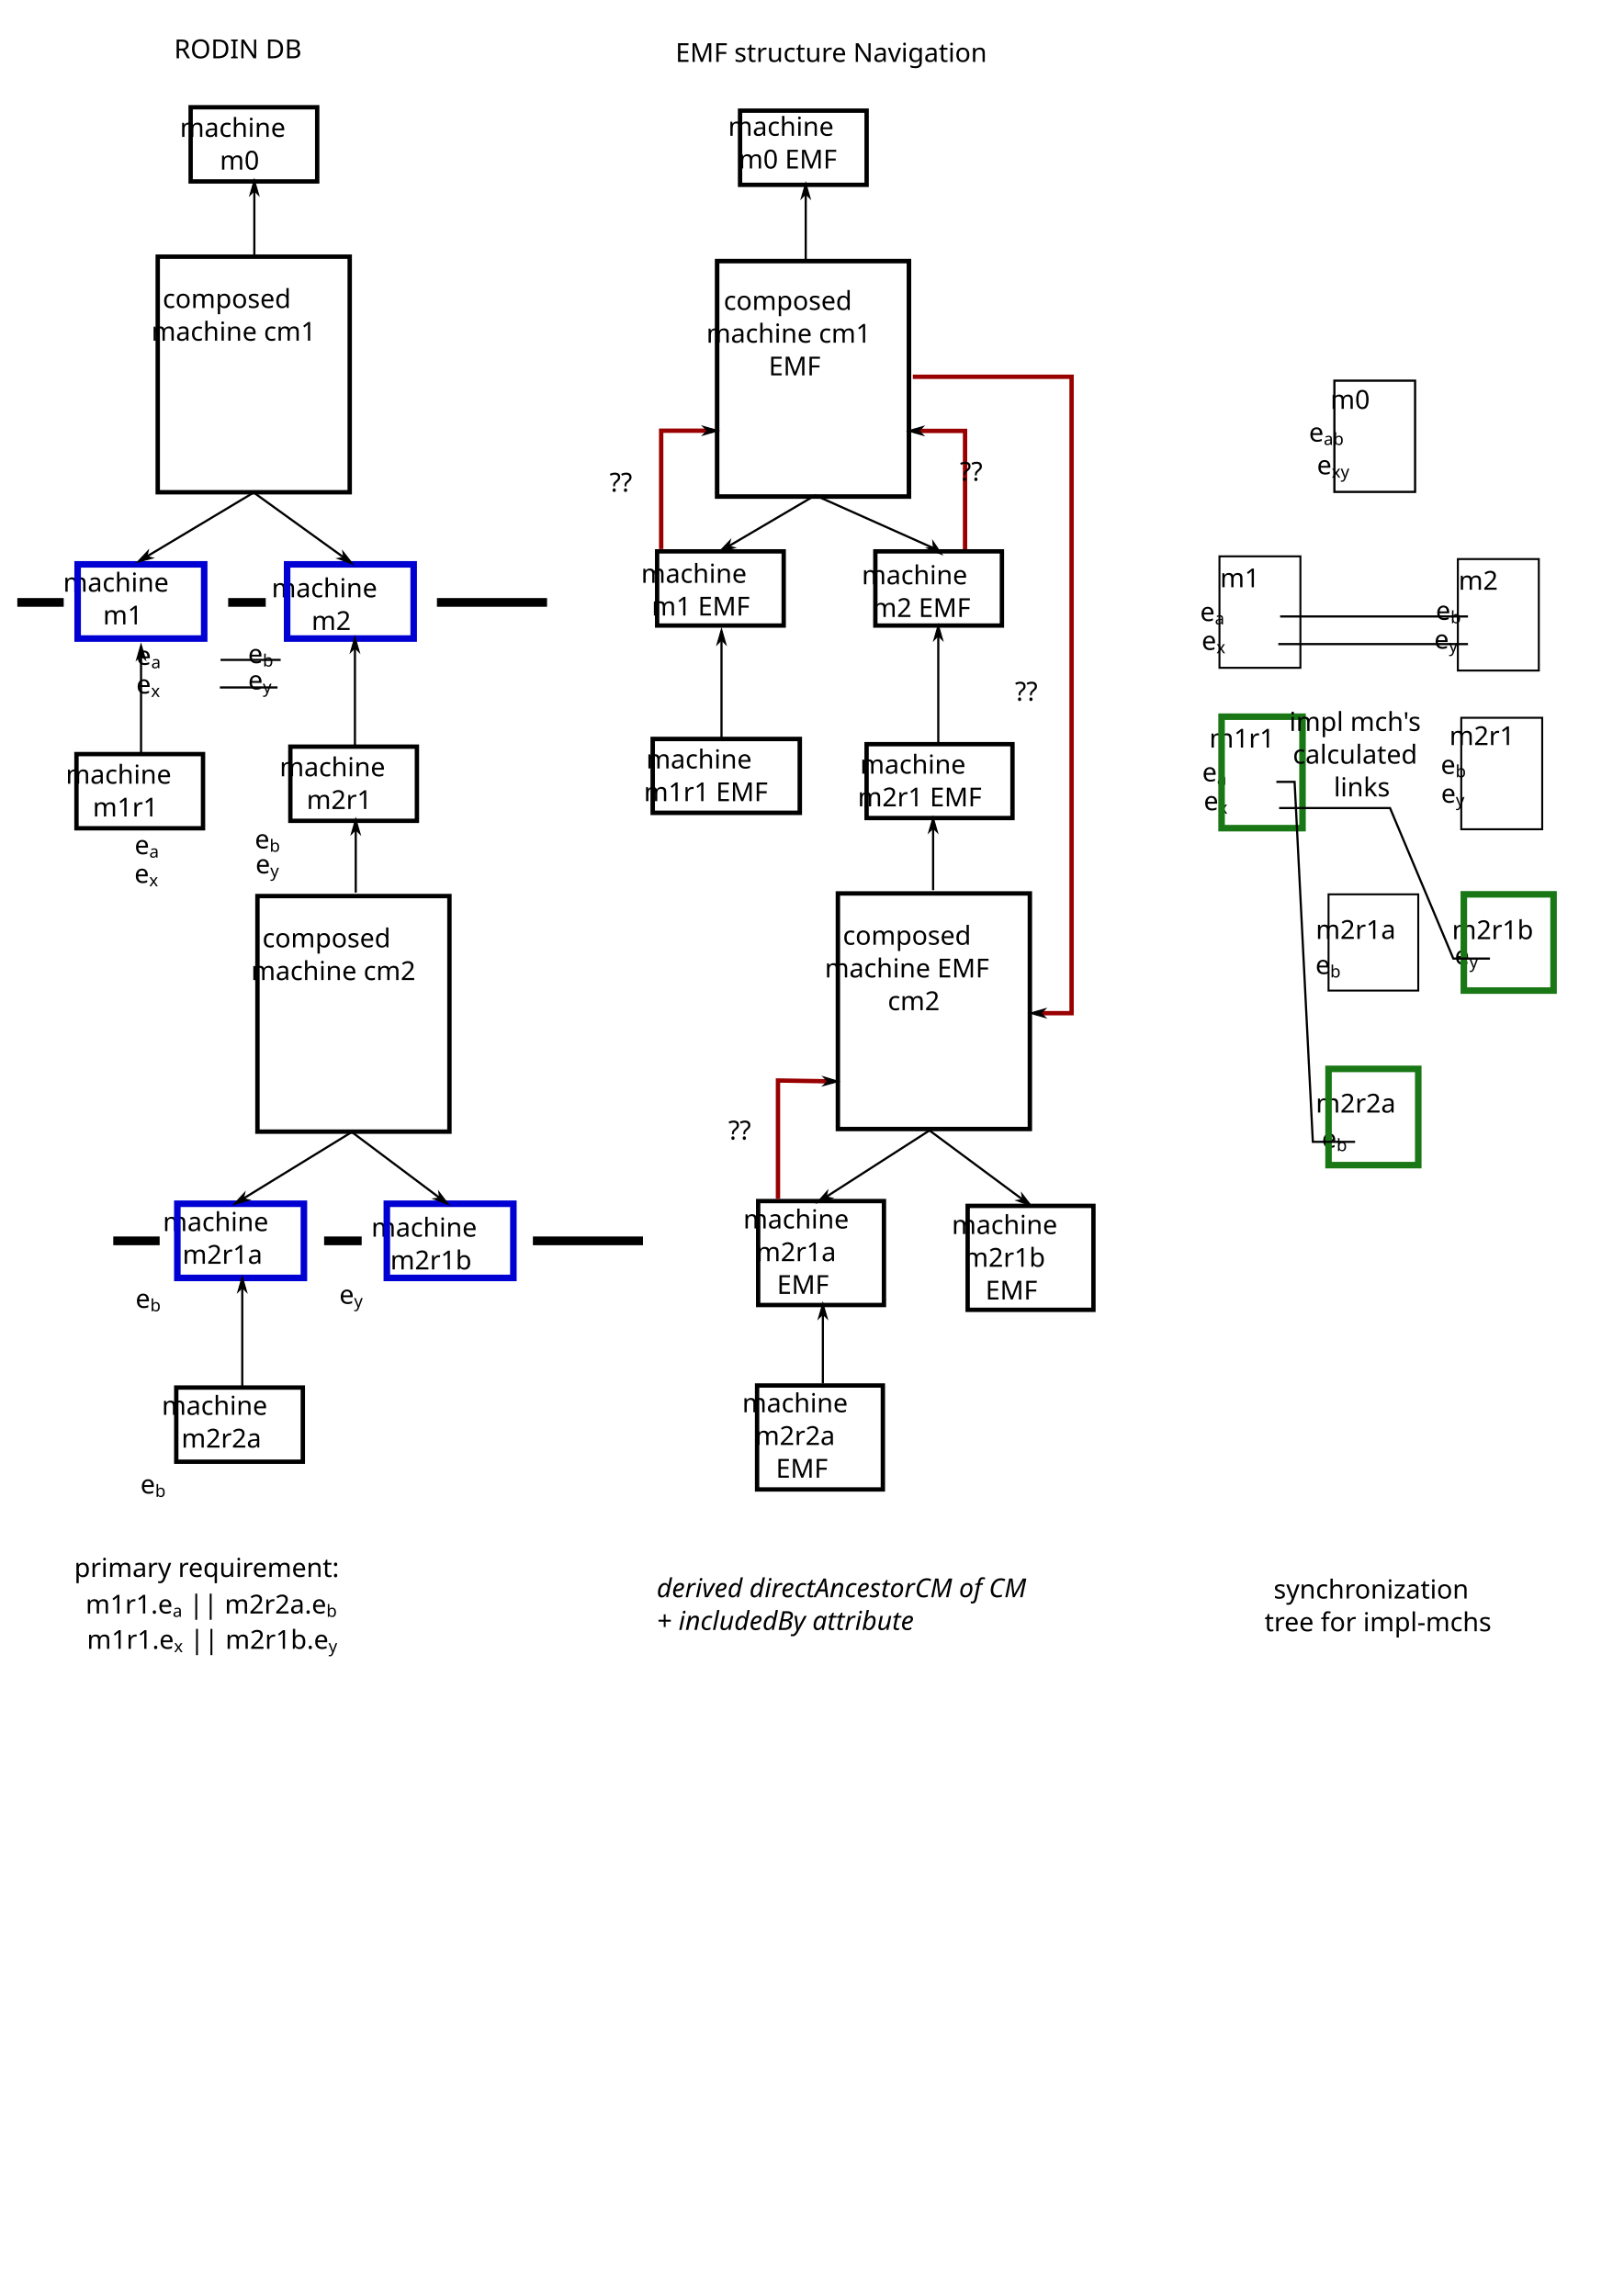
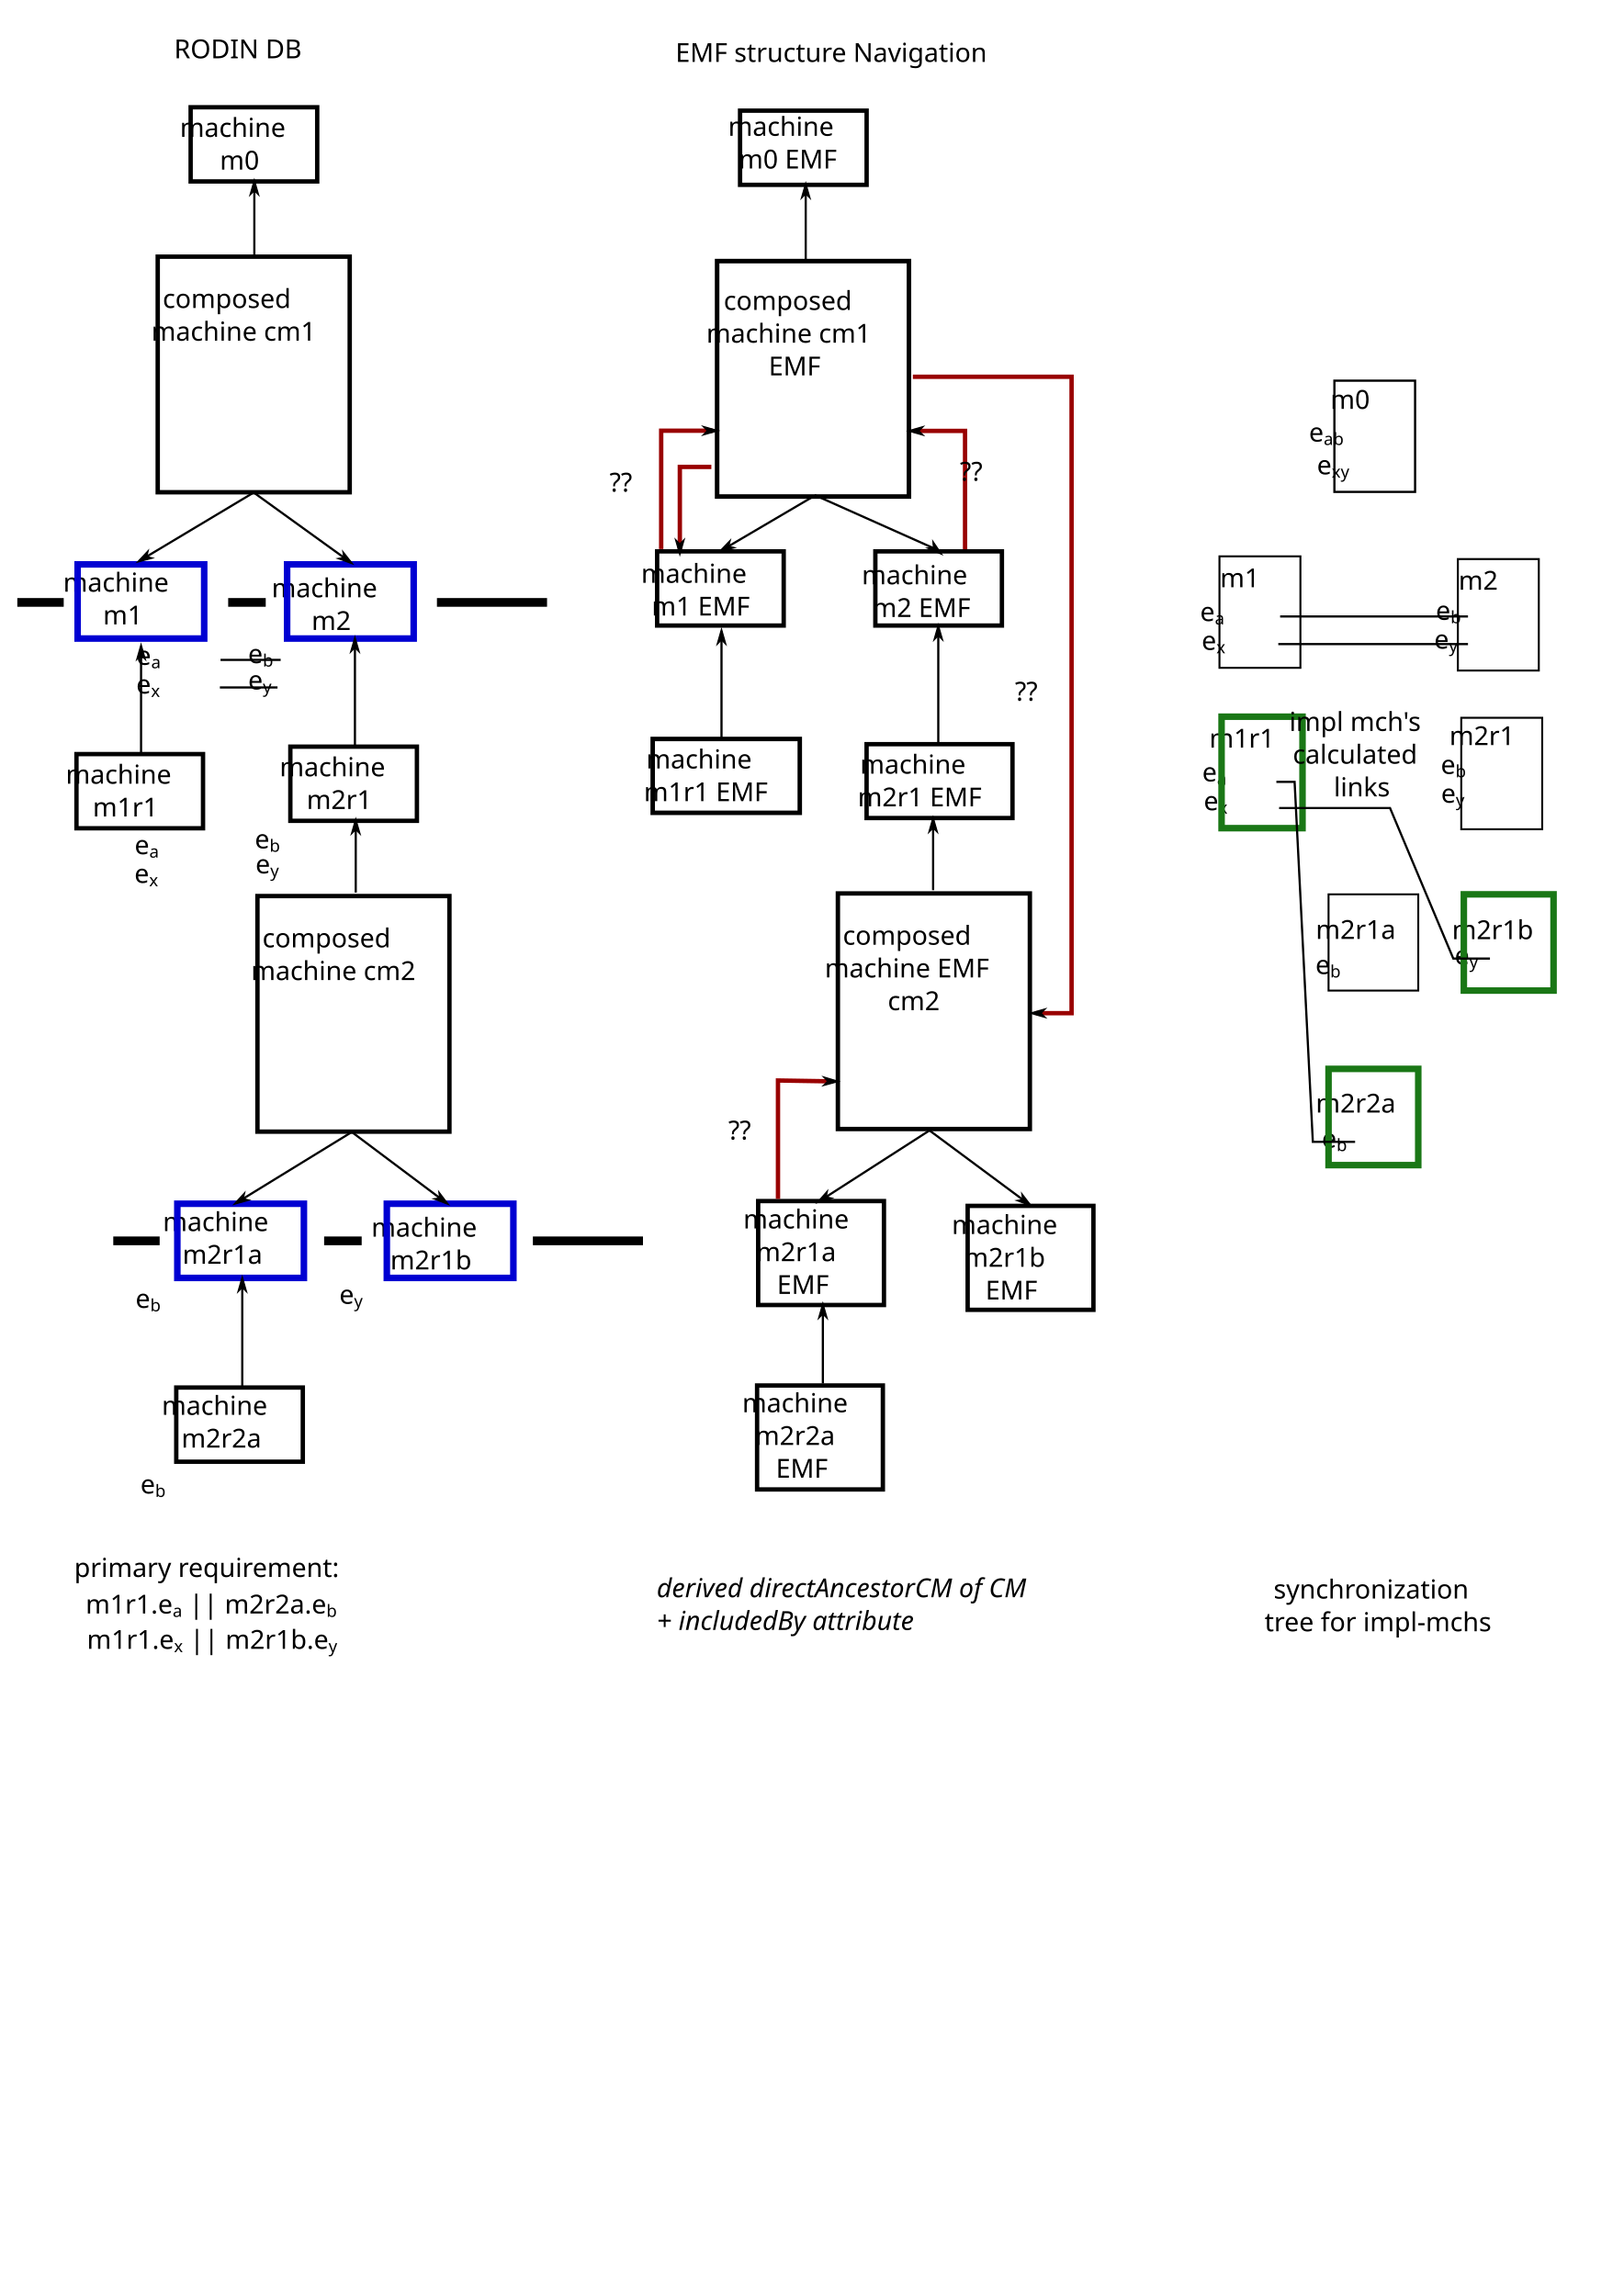
<svg xmlns="http://www.w3.org/2000/svg" width="744.094" height="1052.362" id="svg2" version="1.1">
  <defs id="defs4">
    <marker orient="auto" refY="0.0" refX="0.0" id="Arrow1Sstart" style="overflow:visible">
      <path id="path4514" d="M 0.0,0.0 L 5.0,-5.0 L -12.5,0.0 L 5.0,5.0 L 0.0,0.0 z " style="fill-rule:evenodd;stroke:#000000;stroke-width:1.0pt" transform="scale(0.2) translate(6,0)" />
    </marker>
    <marker orient="auto" refY="0.0" refX="0.0" id="Arrow1Send" style="overflow:visible;">
      <path id="path4517" d="M 0.0,0.0 L 5.0,-5.0 L -12.5,0.0 L 5.0,5.0 L 0.0,0.0 z " style="fill-rule:evenodd;stroke:#000000;stroke-width:1.0pt;" transform="scale(0.2) rotate(180) translate(6,0)" />
    </marker>
    <marker orient="auto" refY="0.0" refX="0.0" id="Arrow1Mstart" style="overflow:visible">
      <path id="path4119" d="M 0.0,0.0 L 5.0,-5.0 L -12.5,0.0 L 5.0,5.0 L 0.0,0.0 z " style="fill-rule:evenodd;stroke:#000000;stroke-width:1.0pt" transform="scale(0.4) translate(10,0)" />
    </marker>
    <marker orient="auto" refY="0.0" refX="0.0" id="Arrow1Mend" style="overflow:visible;">
      <path id="path4122" d="M 0.0,0.0 L 5.0,-5.0 L -12.5,0.0 L 5.0,5.0 L 0.0,0.0 z " style="fill-rule:evenodd;stroke:#000000;stroke-width:1.0pt;" transform="scale(0.4) rotate(180) translate(10,0)" />
    </marker>
    <marker orient="auto" refY="0" refX="0" id="Arrow1Mend-7" style="overflow:visible">
      <path id="path4122-7" d="M 0,0 5,-5 -12.5,0 5,5 0,0 z" style="fill-rule:evenodd;stroke:#000000;stroke-width:1pt" transform="matrix(-0.4,0,0,-0.4,-4,0)" />
    </marker>
    <marker orient="auto" refY="0" refX="0" id="Arrow1Mstart-7" style="overflow:visible">
      <path id="path4119-2" d="M 0,0 5,-5 -12.5,0 5,5 0,0 z" style="fill-rule:evenodd;stroke:#000000;stroke-width:1pt" transform="matrix(0.4,0,0,0.4,4,0)" />
    </marker>
    <marker orient="auto" refY="0" refX="0" id="Arrow1Mstart-6" style="overflow:visible">
      <path id="path4119-5" d="M 0,0 5,-5 -12.5,0 5,5 0,0 z" style="fill-rule:evenodd;stroke:#000000;stroke-width:1pt" transform="matrix(0.4,0,0,0.4,4,0)" />
    </marker>
    <marker orient="auto" refY="0" refX="0" id="Arrow1Send-2" style="overflow:visible">
      <path id="path4517-0" d="M 0,0 5,-5 -12.5,0 5,5 0,0 z" style="fill-rule:evenodd;stroke:#000000;stroke-width:1pt" transform="matrix(-0.2,0,0,-0.2,-1.2,0)" />
+     </marker>
+     <marker orient="auto" refY="0" refX="0" id="Arrow1Send-9" style="overflow:visible">
+       <path id="path4517-4" d="M 0,0 5,-5 -12.5,0 5,5 0,0 z" style="fill-rule:evenodd;stroke:#000000;stroke-width:1pt" transform="matrix(-0.2,0,0,-0.2,-1.2,0)" />
    </marker>
  </defs>
  <g id="layer1">
    <text xml:space="preserve" style="font-size:12px;font-style:normal;font-weight:normal;text-align:center;line-height:125%;letter-spacing:0px;word-spacing:0px;text-anchor:middle;fill:#000000;fill-opacity:1;stroke:none;font-family:Sans" x="114.858" y="141.15" id="text2985">
      <tspan id="tspan2987" x="114.858" y="141.15">composed</tspan>
      <tspan x="114.858" y="156.15" id="tspan2989">machine cm1</tspan>
    </text>
    <text xml:space="preserve" style="font-size:12px;font-style:normal;font-weight:normal;text-align:center;line-height:125%;letter-spacing:0px;word-spacing:0px;text-anchor:middle;fill:#000000;fill-opacity:1;stroke:none;font-family:Sans" x="371.95" y="142.054" id="text2991">
      <tspan id="tspan2993" x="371.95" y="142.054">composed</tspan>
      <tspan x="373.86" y="157.054" id="tspan2995">machine cm1 </tspan>
      <tspan x="371.95" y="172.054" id="tspan2997">EMF</tspan>
    </text>
    <text xml:space="preserve" style="font-size:12px;font-style:normal;font-weight:normal;text-align:center;line-height:125%;letter-spacing:0px;word-spacing:0px;text-anchor:middle;fill:#000000;fill-opacity:1;stroke:none;font-family:Sans" x="639.289" y="732.676" id="text2999">
      <tspan id="tspan3001" x="639.289" y="732.676">synchronization</tspan>
      <tspan x="639.289" y="747.676" id="tspan3003">tree for impl-mchs</tspan>
    </text>
    <rect style="fill:none;stroke:#000000;stroke-width:2.019;stroke-miterlimit:4;stroke-opacity:1;stroke-dasharray:none;stroke-dashoffset:0" id="rect3024" width="87.981" height="107.981" x="72.282" y="117.642" />
    <rect style="fill:none;stroke:#000000;stroke-width:2.086;stroke-miterlimit:4;stroke-opacity:1;stroke-dasharray:none;stroke-dashoffset:0" id="rect3026" width="87.914" height="107.914" x="328.628" y="119.672" />
    <text xml:space="preserve" style="font-size:12px;font-style:normal;font-weight:normal;text-align:center;line-height:125%;letter-spacing:0px;word-spacing:0px;text-anchor:middle;fill:#000000;fill-opacity:1;stroke:none;font-family:Sans" x="64.063" y="271.191" id="text3030">
      <tspan id="tspan3032" x="64.063" y="271.191">machine</tspan>
      <tspan x="64.063" y="286.191" id="tspan3034">m1</tspan>
    </text>
    <text xml:space="preserve" style="font-size:12px;font-style:normal;font-weight:normal;text-align:center;line-height:125%;letter-spacing:0px;word-spacing:0px;text-anchor:middle;fill:#000000;fill-opacity:1;stroke:none;font-family:Sans" x="159.607" y="273.754" id="text3036">
      <tspan id="tspan3038" x="159.607" y="273.754">machine</tspan>
      <tspan x="159.607" y="288.754" id="tspan3040">m2</tspan>
    </text>
    <text xml:space="preserve" style="font-size:12px;font-style:normal;font-weight:normal;text-align:center;line-height:125%;letter-spacing:0px;word-spacing:0px;text-anchor:middle;fill:#000000;fill-opacity:1;stroke:none;font-family:Sans" x="117.579" y="62.744" id="text3042">
      <tspan id="tspan3044" x="117.579" y="62.744">machine</tspan>
      <tspan x="117.579" y="77.744" id="tspan3046">m0</tspan>
    </text>
    <rect style="fill:none;stroke:#000000;stroke-width:2;stroke-miterlimit:4;stroke-opacity:1;stroke-dasharray:none;stroke-dashoffset:0" id="rect3816" width="58" height="34" x="87.364" y="49.16" />
    <rect style="fill:none;stroke:#0000d2;stroke-width:3;stroke-miterlimit:4;stroke-opacity:1;stroke-dasharray:none;stroke-dashoffset:0" id="rect3816-7" width="58" height="34" x="35.574" y="258.67" />
    <rect style="fill:none;stroke:#0000d2;stroke-width:3;stroke-miterlimit:4;stroke-opacity:1;stroke-dasharray:none;stroke-dashoffset:0" id="rect3816-3" width="58" height="34" x="131.574" y="258.67" />
    <text xml:space="preserve" style="font-size:12px;font-style:normal;font-weight:normal;text-align:center;line-height:125%;letter-spacing:0px;word-spacing:0px;text-anchor:middle;fill:#000000;fill-opacity:1;stroke:none;font-family:Sans" x="368.802" y="62.236" id="text3843">
      <tspan id="tspan3845" x="368.802" y="62.236">machine</tspan>
      <tspan x="368.802" y="77.236" id="tspan3847">m0 EMF</tspan>
    </text>
    <text xml:space="preserve" style="font-size:12px;font-style:normal;font-weight:normal;text-align:center;line-height:125%;letter-spacing:0px;word-spacing:0px;text-anchor:middle;fill:#000000;fill-opacity:1;stroke:none;font-family:Sans" x="328.927" y="267.124" id="text3849">
      <tspan id="tspan3851" x="328.927" y="267.124">machine</tspan>
      <tspan x="328.927" y="282.124" id="tspan3853">m1 EMF</tspan>
    </text>
    <text xml:space="preserve" style="font-size:12px;font-style:normal;font-weight:normal;text-align:center;line-height:125%;letter-spacing:0px;word-spacing:0px;text-anchor:middle;fill:#000000;fill-opacity:1;stroke:none;font-family:Sans" x="430.055" y="267.8" id="text3855">
      <tspan id="tspan3857" x="430.055" y="267.8">machine</tspan>
      <tspan x="430.055" y="282.8" id="tspan3859">m2 EMF</tspan>
    </text>
    <rect style="fill:none;stroke:#000000;stroke-width:2;stroke-miterlimit:4;stroke-opacity:1;stroke-dasharray:none;stroke-dashoffset:0" id="rect3816-3-5" width="58" height="34" x="301.146" y="252.718" />
    <rect style="fill:none;stroke:#000000;stroke-width:2;stroke-miterlimit:4;stroke-opacity:1;stroke-dasharray:none;stroke-dashoffset:0" id="rect3816-3-5-9" width="58" height="34" x="401.146" y="252.718" />
    <rect style="fill:none;stroke:#000000;stroke-width:2;stroke-miterlimit:4;stroke-opacity:1;stroke-dasharray:none;stroke-dashoffset:0" id="rect3816-3-5-7" width="58" height="34" x="339.146" y="50.718" />
    <text xml:space="preserve" style="font-size:12px;font-style:normal;font-weight:normal;text-align:center;line-height:125%;letter-spacing:0px;word-spacing:0px;text-anchor:middle;fill:#000000;fill-opacity:1;stroke:none;font-family:Sans" x="160.551" y="434.212" id="text2985-7">
      <tspan id="tspan2987-4" x="160.551" y="434.212">composed</tspan>
      <tspan x="160.551" y="449.212" id="tspan2989-0">machine cm2</tspan>
    </text>
    <rect style="fill:none;stroke:#000000;stroke-width:2.019;stroke-miterlimit:4;stroke-opacity:1;stroke-dasharray:none;stroke-dashoffset:0" id="rect3024-9" width="87.981" height="107.981" x="117.976" y="410.704" />
    <text xml:space="preserve" style="font-size:12px;font-style:normal;font-weight:normal;text-align:center;line-height:125%;letter-spacing:0px;word-spacing:0px;text-anchor:middle;fill:#000000;fill-opacity:1;stroke:none;font-family:Sans" x="109.756" y="564.253" id="text3030-4">
      <tspan id="tspan3032-2" x="109.756" y="564.253">machine</tspan>
      <tspan x="109.756" y="579.253" id="tspan3034-0">m2r1a</tspan>
    </text>
    <text xml:space="preserve" style="font-size:12px;font-style:normal;font-weight:normal;text-align:center;line-height:125%;letter-spacing:0px;word-spacing:0px;text-anchor:middle;fill:#000000;fill-opacity:1;stroke:none;font-family:Sans" x="205.301" y="566.816" id="text3036-2">
      <tspan id="tspan3038-3" x="205.301" y="566.816">machine</tspan>
      <tspan x="205.301" y="581.816" id="tspan3040-1">m2r1b</tspan>
    </text>
    <text xml:space="preserve" style="font-size:12px;font-style:normal;font-weight:normal;text-align:center;line-height:125%;letter-spacing:0px;word-spacing:0px;text-anchor:middle;fill:#000000;fill-opacity:1;stroke:none;font-family:Sans" x="163.273" y="355.806" id="text3042-6">
      <tspan id="tspan3044-8" x="163.273" y="355.806">machine</tspan>
      <tspan x="163.273" y="370.806" id="tspan3046-6">m2r1</tspan>
    </text>
    <rect style="fill:none;stroke:#000000;stroke-width:2;stroke-miterlimit:4;stroke-opacity:1;stroke-dasharray:none;stroke-dashoffset:0" id="rect3816-6" width="58" height="34" x="133.058" y="342.222" />
    <rect style="fill:none;stroke:#0000d2;stroke-width:3;stroke-miterlimit:4;stroke-opacity:1;stroke-dasharray:none;stroke-dashoffset:0" id="rect3816-7-4" width="58" height="34" x="81.267" y="551.732" />
    <rect style="fill:none;stroke:#0000d2;stroke-width:3;stroke-miterlimit:4;stroke-opacity:1;stroke-dasharray:none;stroke-dashoffset:0" id="rect3816-3-2" width="58" height="34" x="177.267" y="551.732" />
    <text xml:space="preserve" style="font-size:12px;font-style:normal;font-weight:normal;text-align:center;line-height:125%;letter-spacing:0px;word-spacing:0px;text-anchor:middle;fill:#000000;fill-opacity:1;stroke:none;font-family:Sans" x="109.261" y="648.492" id="text3030-4-5">
      <tspan id="tspan3032-2-6" x="109.261" y="648.492">machine</tspan>
      <tspan x="109.261" y="663.492" id="tspan3034-0-4">m2r2a</tspan>
    </text>
    <rect style="fill:none;stroke:#000000;stroke-width:2;stroke-miterlimit:4;stroke-opacity:1;stroke-dasharray:none;stroke-dashoffset:0" id="rect3816-7-4-8" width="58" height="34" x="80.772" y="635.971" />
    <text xml:space="preserve" style="font-size:12px;font-style:normal;font-weight:normal;text-align:center;line-height:125%;letter-spacing:0px;word-spacing:0px;text-anchor:middle;fill:#000000;fill-opacity:1;stroke:none;font-family:Sans" x="426.551" y="433.008" id="text2985-7-5">
      <tspan id="tspan2987-4-1" x="426.551" y="433.008">composed</tspan>
      <tspan x="426.551" y="448.008" id="tspan2989-0-2">machine EMF</tspan>
      <tspan x="426.551" y="463.008" id="tspan4069">cm2</tspan>
    </text>
    <rect style="fill:none;stroke:#000000;stroke-width:2.019;stroke-miterlimit:4;stroke-opacity:1;stroke-dasharray:none;stroke-dashoffset:0" id="rect3024-9-2" width="87.981" height="107.981" x="383.976" y="409.5" />
    <text xml:space="preserve" style="font-size:12px;font-style:normal;font-weight:normal;text-align:center;line-height:125%;letter-spacing:0px;word-spacing:0px;text-anchor:middle;fill:#000000;fill-opacity:1;stroke:none;font-family:Sans" x="375.756" y="563.049" id="text3030-4-9">
      <tspan id="tspan3032-2-62" x="375.756" y="563.049">machine</tspan>
      <tspan x="375.756" y="578.049" id="tspan3034-0-2">m2r1a</tspan>
      <tspan x="375.756" y="593.049" id="tspan4071">EMF</tspan>
    </text>
    <text xml:space="preserve" style="font-size:12px;font-style:normal;font-weight:normal;text-align:center;line-height:125%;letter-spacing:0px;word-spacing:0px;text-anchor:middle;fill:#000000;fill-opacity:1;stroke:none;font-family:Sans" x="471.301" y="565.612" id="text3036-2-3">
      <tspan id="tspan3038-3-1" x="471.301" y="565.612">machine</tspan>
      <tspan x="471.301" y="580.612" id="tspan3040-1-2">m2r1b</tspan>
      <tspan x="471.301" y="595.612" id="tspan4073">EMF</tspan>
    </text>
    <text xml:space="preserve" style="font-size:12px;font-style:normal;font-weight:normal;text-align:center;line-height:125%;letter-spacing:0px;word-spacing:0px;text-anchor:middle;fill:#000000;fill-opacity:1;stroke:none;font-family:Sans" x="429.273" y="354.602" id="text3042-6-0">
      <tspan id="tspan3044-8-7" x="429.273" y="354.602">machine</tspan>
      <tspan x="429.273" y="369.602" id="tspan3046-6-2">m2r1 EMF</tspan>
    </text>
    <rect style="fill:none;stroke:#000000;stroke-width:2;stroke-miterlimit:4;stroke-opacity:1;stroke-dasharray:none;stroke-dashoffset:0" id="rect3816-6-9" width="66.857" height="33.857" x="397.129" y="341.089" />
    <rect style="fill:none;stroke:#000000;stroke-width:2;stroke-miterlimit:4;stroke-opacity:1;stroke-dasharray:none;stroke-dashoffset:0" id="rect3816-7-4-1" width="57.64" height="47.64" x="347.447" y="550.508" />
    <rect style="fill:none;stroke:#000000;stroke-width:2;stroke-miterlimit:4;stroke-opacity:1;stroke-dasharray:none;stroke-dashoffset:0" id="rect3816-3-2-7" width="57.64" height="47.64" x="443.447" y="552.709" />
    <text xml:space="preserve" style="font-size:12px;font-style:normal;font-weight:normal;text-align:center;line-height:125%;letter-spacing:0px;word-spacing:0px;text-anchor:middle;fill:#000000;fill-opacity:1;stroke:none;font-family:Sans" x="375.261" y="647.288" id="text3030-4-5-1">
      <tspan id="tspan3032-2-6-4" x="375.261" y="647.288">machine</tspan>
      <tspan x="375.261" y="662.288" id="tspan3034-0-4-0">m2r2a</tspan>
      <tspan x="375.261" y="677.288" id="tspan4075">EMF</tspan>
    </text>
    <rect style="fill:none;stroke:#000000;stroke-width:2;stroke-miterlimit:4;stroke-opacity:1;stroke-dasharray:none;stroke-dashoffset:0" id="rect3816-7-4-8-2" width="57.64" height="47.64" x="346.952" y="635.034" />
    <path style="fill:none;stroke:#000000;stroke-width:1px;stroke-linecap:butt;stroke-linejoin:miter;stroke-opacity:1;marker-end:url(#Arrow1Mend)" d="m 116.553,116.985 0,-33.564" id="path4077" />
    <path style="fill:none;stroke:#000000;stroke-width:1px;stroke-linecap:butt;stroke-linejoin:miter;stroke-opacity:1;marker-start:url(#Arrow1Mstart)" d="M 63.809,257.144 116.184,225.793" id="path4079" />
    <path style="fill:none;stroke:#000000;stroke-width:1px;stroke-linecap:butt;stroke-linejoin:miter;stroke-opacity:1;marker-end:none;marker-start:url(#Arrow1Mstart)" d="M 160.814,257.882 115.816,225.424" id="path4081" />
    <path style="fill:none;stroke:#000000;stroke-width:1px;stroke-linecap:butt;stroke-linejoin:miter;stroke-opacity:1;marker-start:url(#Arrow1Mstart)" d="m 162.658,292.922 0,49.424" id="path4083" />
    <path style="fill:none;stroke:#000000;stroke-width:1;stroke-linecap:butt;stroke-linejoin:miter;stroke-opacity:1;stroke-miterlimit:4;stroke-dasharray:none;stroke-dashoffset:0;marker-start:url(#Arrow1Mstart)" d="m 163.027,376.28 0,32.827" id="path4085" />
    <path style="fill:none;stroke:#000000;stroke-width:1px;stroke-linecap:butt;stroke-linejoin:miter;stroke-opacity:1;marker-start:none;marker-end:url(#Arrow1Mend)" d="m 161.552,518.652 -53.482,32.827" id="path4087" />
    <path style="fill:none;stroke:#000000;stroke-width:1px;stroke-linecap:butt;stroke-linejoin:miter;stroke-opacity:1;marker-end:none;marker-start:url(#Arrow1Mstart)" d="M 204.706,551.478 160.445,518.283" id="path4089" />
    <path style="fill:none;stroke:#000000;stroke-width:1px;stroke-linecap:butt;stroke-linejoin:miter;stroke-opacity:1;marker-end:none;marker-start:url(#Arrow1Mstart)" d="m 111.021,586.149 0,50.162" id="path4091" />
    <path style="fill:none;stroke:#000000;stroke-width:1px;stroke-linecap:butt;stroke-linejoin:miter;stroke-opacity:1;marker-start:url(#Arrow1Mstart);marker-end:none" d="m 369.24,84.896 0,35.04" id="path4093" />
    <path style="fill:none;stroke:#000000;stroke-width:1px;stroke-linecap:butt;stroke-linejoin:miter;stroke-opacity:1;marker-start:url(#Arrow1Mstart);marker-end:none" d="m 330.512,252.349 42.048,-24.712" id="path4095" />
    <path style="fill:none;stroke:#000000;stroke-width:1px;stroke-linecap:butt;stroke-linejoin:miter;stroke-opacity:1;marker-start:url(#Arrow1Mstart);marker-end:none" d="m 430.836,253.456 -2.213,-1.844 -55.326,-24.712" id="path4097" />
    <path style="fill:none;stroke:#000000;stroke-width:1px;stroke-linecap:butt;stroke-linejoin:miter;stroke-opacity:1;marker-start:url(#Arrow1Mstart)" d="m 429.987,287.389 0,53.113" id="path4099" />
    <path style="fill:none;stroke:#000000;stroke-width:1px;stroke-linecap:butt;stroke-linejoin:miter;stroke-opacity:1;marker-start:url(#Arrow1Mstart)" d="m 427.618,375.542 0,32.458" id="path4101" />
    <path style="fill:none;stroke:#000000;stroke-width:1px;stroke-linecap:butt;stroke-linejoin:miter;stroke-opacity:1;marker-start:none;marker-end:url(#Arrow1Mend)" d="m 426.881,517.545 -51.638,33.196" id="path4103" />
    <path style="fill:none;stroke:#000000;stroke-width:1px;stroke-linecap:butt;stroke-linejoin:miter;stroke-opacity:1;marker-start:url(#Arrow1Mstart);marker-end:none" d="M 471.879,552.216 426.143,518.283" id="path4105" />
    <path style="fill:none;stroke:#000000;stroke-width:1px;stroke-linecap:butt;stroke-linejoin:miter;stroke-opacity:1;marker-start:url(#Arrow1Mstart)" d="m 377.087,598.321 0,35.777" id="path4107" />
    <text xml:space="preserve" style="font-size:12px;font-style:normal;font-weight:normal;text-align:center;line-height:125%;letter-spacing:0px;word-spacing:0px;text-anchor:middle;fill:#000000;fill-opacity:1;stroke:none;font-family:Sans" x="86.8" y="304.719" id="text11547">
      <tspan id="tspan11549" x="86.8" y="304.719">e<tspan style="font-size:65.001%;baseline-shift:sub" id="tspan11551">a</tspan>
      </tspan>
    </text>
    <text xml:space="preserve" style="font-size:12px;font-style:normal;font-weight:normal;text-align:center;line-height:125%;letter-spacing:0px;word-spacing:0px;text-anchor:middle;fill:#000000;fill-opacity:1;stroke:none;font-family:Sans" x="138.164" y="303.942" id="text11553">
      <tspan id="tspan11555" x="138.164" y="303.942">e<tspan style="font-size:65.001%;baseline-shift:sub" id="tspan11557">b</tspan>
      </tspan>
    </text>
    <text xml:space="preserve" style="font-size:12px;font-style:normal;font-weight:normal;text-align:center;line-height:125%;letter-spacing:0px;word-spacing:0px;text-anchor:middle;fill:#000000;fill-opacity:1;stroke:none;font-family:Sans" x="141.27" y="388.847" id="text11553-2">
      <tspan id="tspan11555-8" x="141.27" y="388.847">e<tspan style="font-size:65.001%;baseline-shift:sub" id="tspan11557-0">b</tspan>
      </tspan>
    </text>
    <text xml:space="preserve" style="font-size:12px;font-style:normal;font-weight:normal;text-align:center;line-height:125%;letter-spacing:0px;word-spacing:0px;text-anchor:middle;fill:#000000;fill-opacity:1;stroke:none;font-family:Sans" x="86.588" y="599.47" id="text11583">
      <tspan id="tspan11585" x="86.588" y="599.47">e<tspan style="font-size:65.001%;baseline-shift:sub" id="tspan11587">b</tspan>
      </tspan>
    </text>
    <text xml:space="preserve" style="font-size:12px;font-style:normal;font-weight:normal;text-align:center;line-height:125%;letter-spacing:0px;word-spacing:0px;text-anchor:middle;fill:#000000;fill-opacity:1;stroke:none;font-family:Sans" x="88.847" y="684.552" id="text11589">
      <tspan id="tspan11591" x="88.847" y="684.552">e<tspan style="font-size:65.001%;baseline-shift:sub" id="tspan11593">b</tspan>
      </tspan>
    </text>
    <text xml:space="preserve" style="font-size:12px;font-style:normal;font-weight:normal;text-align:center;line-height:125%;letter-spacing:0px;word-spacing:0px;text-anchor:middle;fill:#000000;fill-opacity:1;stroke:none;font-family:Sans" x="86.588" y="317.872" id="text11595">
      <tspan id="tspan11597" x="86.588" y="317.872">e<tspan style="font-size:65.001%;baseline-shift:sub" id="tspan11599">x</tspan>
      </tspan>
    </text>
    <text xml:space="preserve" style="font-size:12px;font-style:normal;font-weight:normal;text-align:center;line-height:125%;letter-spacing:0px;word-spacing:0px;text-anchor:middle;fill:#000000;fill-opacity:1;stroke:none;font-family:Sans" x="137.788" y="315.989" id="text11601">
      <tspan id="tspan11603" x="137.788" y="315.989">e<tspan style="font-size:65.001%;baseline-shift:sub" id="tspan11605">y</tspan>
      </tspan>
    </text>
    <text xml:space="preserve" style="font-size:12px;font-style:normal;font-weight:normal;text-align:center;line-height:125%;letter-spacing:0px;word-spacing:0px;text-anchor:middle;fill:#000000;fill-opacity:1;stroke:none;font-family:Sans" x="141.176" y="400.318" id="text11607">
      <tspan id="tspan11609" x="141.176" y="400.318">e<tspan style="font-size:65.001%;baseline-shift:sub" id="tspan11611">y</tspan>
      </tspan>
    </text>
    <text xml:space="preserve" style="font-size:12px;font-style:normal;font-weight:normal;text-align:center;line-height:125%;letter-spacing:0px;word-spacing:0px;text-anchor:middle;fill:#000000;fill-opacity:1;stroke:none;font-family:Sans" x="179.576" y="597.588" id="text11613">
      <tspan id="tspan11615" x="179.576" y="597.588">e<tspan style="font-size:65%;baseline-shift:sub" id="tspan11617">y</tspan>
      </tspan>
    </text>
    <text xml:space="preserve" style="font-size:12px;font-style:normal;font-weight:normal;text-align:center;line-height:125%;letter-spacing:0px;word-spacing:0px;text-anchor:middle;fill:#000000;fill-opacity:1;stroke:none;font-family:Sans" x="115.529" y="739.54" id="text11619">
      <tspan id="tspan11621" x="115.529" y="739.54">m1r1.e<tspan style="font-size:65.001%;baseline-shift:sub" id="tspan11625">a</tspan> || m2r2a.e<tspan style="font-size:65.001%;baseline-shift:sub" id="tspan11623">b</tspan>
      </tspan>
    </text>
    <text xml:space="preserve" style="font-size:12px;font-style:normal;font-weight:normal;text-align:center;line-height:125%;letter-spacing:0px;word-spacing:0px;text-anchor:middle;fill:#000000;fill-opacity:1;stroke:none;font-family:Sans" x="115.906" y="755.728" id="text11627">
      <tspan id="tspan11629" x="115.906" y="755.728">m1r1.e<tspan style="font-size:65.001%;baseline-shift:sub" id="tspan11633">x</tspan> || m2r1b.e<tspan style="font-size:65.001%;baseline-shift:sub" id="tspan11631">y</tspan>
      </tspan>
    </text>
    <path style="fill:none;stroke:#990000;stroke-width:2;stroke-linecap:butt;stroke-linejoin:miter;stroke-miterlimit:4;stroke-opacity:1;stroke-dasharray:none;marker-start:url(#Arrow1Sstart);marker-end:none" d="m 474.686,464.384 16.388,0 0,-291.692 -72.745,0" id="path11635" />
    <text xml:space="preserve" style="font-size:12px;font-style:normal;font-weight:normal;text-align:center;line-height:125%;letter-spacing:0px;word-spacing:0px;text-anchor:middle;fill:#000000;fill-opacity:1;stroke:none;font-family:Sans" x="575.978" y="269.157" id="text11821">
      <tspan id="tspan11823" x="575.978" y="269.157">m1</tspan>
    </text>
    <text xml:space="preserve" style="font-size:12px;font-style:normal;font-weight:normal;text-align:center;line-height:125%;letter-spacing:0px;word-spacing:0px;text-anchor:middle;fill:#000000;fill-opacity:1;stroke:none;font-family:Sans" x="685.256" y="270.306" id="text11825">
      <tspan id="tspan11827" x="685.256" y="270.306">m2</tspan>
    </text>
    <text xml:space="preserve" style="font-size:12px;font-style:normal;font-weight:normal;text-align:center;line-height:125%;letter-spacing:0px;word-spacing:0px;text-anchor:middle;fill:#000000;fill-opacity:1;stroke:none;font-family:Sans" x="686.959" y="341.506" id="text11829">
      <tspan id="tspan11831" x="686.959" y="341.506">m2r1</tspan>
    </text>
    <text xml:space="preserve" style="font-size:12px;font-style:normal;font-weight:normal;text-align:center;line-height:125%;letter-spacing:0px;word-spacing:0px;text-anchor:middle;fill:#000000;fill-opacity:1;stroke:none;font-family:Sans" x="691.849" y="430.445" id="text11833">
      <tspan id="tspan11835" x="691.849" y="430.445">m2r1b</tspan>
    </text>
    <text xml:space="preserve" style="font-size:12px;font-style:normal;font-weight:normal;text-align:center;line-height:125%;letter-spacing:0px;word-spacing:0px;text-anchor:middle;fill:#000000;fill-opacity:1;stroke:none;font-family:Sans" x="629.088" y="430.339" id="text11837">
      <tspan id="tspan11839" x="629.088" y="430.339">m2r1a</tspan>
    </text>
    <text xml:space="preserve" style="font-size:12px;font-style:normal;font-weight:normal;text-align:center;line-height:125%;letter-spacing:0px;word-spacing:0px;text-anchor:middle;fill:#000000;fill-opacity:1;stroke:none;font-family:Sans" x="629.088" y="509.946" id="text11841">
      <tspan id="tspan11843" x="629.088" y="509.946">m2r2a</tspan>
    </text>
    <text xml:space="preserve" style="font-size:12px;font-style:normal;font-weight:normal;text-align:center;line-height:125%;letter-spacing:0px;word-spacing:0px;text-anchor:middle;fill:#000000;fill-opacity:1;stroke:none;font-family:Sans" x="574.255" y="284.661" id="text11845">
      <tspan id="tspan11847" x="574.255" y="284.661">e<tspan style="font-size:65.001%;baseline-shift:sub" id="tspan5332">a</tspan>
      </tspan>
    </text>
    <text xml:space="preserve" style="font-size:12px;font-style:normal;font-weight:normal;text-align:center;line-height:125%;letter-spacing:0px;word-spacing:0px;text-anchor:middle;fill:#000000;fill-opacity:1;stroke:none;font-family:Sans" x="574.83" y="297.867" id="text11849">
      <tspan id="tspan11851" x="574.83" y="297.867">e<tspan style="font-size:65.001%;baseline-shift:sub" id="tspan5334">x</tspan>
      </tspan>
    </text>
    <text xml:space="preserve" style="font-size:12px;font-style:normal;font-weight:normal;text-align:center;line-height:125%;letter-spacing:0px;word-spacing:0px;text-anchor:middle;fill:#000000;fill-opacity:1;stroke:none;font-family:Sans" x="630.236" y="526.023" id="text11853">
      <tspan id="tspan11855" x="630.236" y="526.023">e<tspan style="font-size:65%;baseline-shift:sub" id="tspan5354">b</tspan>
      </tspan>
    </text>
    <text xml:space="preserve" style="font-size:12px;font-style:normal;font-weight:normal;text-align:center;line-height:125%;letter-spacing:0px;word-spacing:0px;text-anchor:middle;fill:#000000;fill-opacity:1;stroke:none;font-family:Sans" x="690.701" y="442.084" id="text11857">
      <tspan id="tspan11859" x="690.701" y="442.084">e<tspan style="font-size:65%;baseline-shift:sub" id="tspan5350">y</tspan>
      </tspan>
    </text>
    <path style="fill:none;stroke:#000000;stroke-width:1px;stroke-linecap:butt;stroke-linejoin:miter;stroke-opacity:1" d="m 101.059,302.461 27.561,0" id="path11861" />
    <path style="fill:none;stroke:#000000;stroke-width:1px;stroke-linecap:butt;stroke-linejoin:miter;stroke-opacity:1" d="m 100.762,315.093 26.413,0" id="path11863" />
    <text xml:space="preserve" style="font-size:12px;font-style:normal;font-weight:normal;text-align:center;line-height:125%;letter-spacing:0px;word-spacing:0px;text-anchor:middle;fill:#000000;fill-opacity:1;stroke:none;font-family:Sans" x="682.482" y="284.086" id="text11865">
      <tspan id="tspan11867" x="682.482" y="284.086">e<tspan style="font-size:65.001%;baseline-shift:sub" id="tspan5336">b</tspan>
      </tspan>
    </text>
    <text xml:space="preserve" style="font-size:12px;font-style:normal;font-weight:normal;text-align:center;line-height:125%;letter-spacing:0px;word-spacing:0px;text-anchor:middle;fill:#000000;fill-opacity:1;stroke:none;font-family:Sans" x="681.333" y="297.293" id="text11869">
      <tspan id="tspan11871" x="681.333" y="297.293">e<tspan style="font-size:65.001%;baseline-shift:sub" id="tspan5338">y</tspan>
      </tspan>
    </text>
    <text xml:space="preserve" style="font-size:12px;font-style:normal;font-weight:normal;text-align:center;line-height:125%;letter-spacing:0px;word-spacing:0px;text-anchor:middle;fill:#000000;fill-opacity:1;stroke:none;font-family:Sans" x="684.759" y="354.713" id="text11873">
      <tspan id="tspan11875" x="684.759" y="354.713">e<tspan style="font-size:65%;baseline-shift:sub" id="tspan5348">b</tspan>
      </tspan>
    </text>
    <text xml:space="preserve" style="font-size:12px;font-style:normal;font-weight:normal;text-align:center;line-height:125%;letter-spacing:0px;word-spacing:0px;text-anchor:middle;fill:#000000;fill-opacity:1;stroke:none;font-family:Sans" x="684.482" y="367.919" id="text11877">
      <tspan id="tspan11879" x="684.482" y="367.919">e<tspan style="font-size:65%;baseline-shift:sub" id="tspan5346">y</tspan>
      </tspan>
    </text>
    <text xml:space="preserve" style="font-size:12px;font-style:normal;font-weight:normal;text-align:center;line-height:125%;letter-spacing:0px;word-spacing:0px;text-anchor:middle;fill:#000000;fill-opacity:1;stroke:none;font-family:Sans" x="627.32" y="446.445" id="text11881">
      <tspan id="tspan11883" x="627.32" y="446.445">e<tspan style="font-size:65%;baseline-shift:sub" id="tspan5352">b</tspan>
      </tspan>
    </text>
    <rect style="fill:none;stroke:#000000;stroke-width:0.906;stroke-miterlimit:4;stroke-opacity:1;stroke-dasharray:none;stroke-dashoffset:0" id="rect11885" width="37.094" height="51.094" x="558.844" y="254.996" />
    <rect style="fill:none;stroke:#000000;stroke-width:0.906;stroke-miterlimit:4;stroke-opacity:1;stroke-dasharray:none;stroke-dashoffset:0" id="rect11885-8" width="37.094" height="51.094" x="668.093" y="256.248" />
    <rect style="fill:none;stroke:#000000;stroke-width:0.906;stroke-miterlimit:4;stroke-opacity:1;stroke-dasharray:none;stroke-dashoffset:0" id="rect11885-8-2" width="37.094" height="51.094" x="669.653" y="328.993" />
    <rect style="fill:none;stroke:#1a7716;stroke-width:3;stroke-miterlimit:4;stroke-opacity:1;stroke-dasharray:none;stroke-dashoffset:0" id="rect11885-8-3" width="41.114" height="44.114" x="670.831" y="409.915" />
    <rect style="fill:none;stroke:#000000;stroke-width:0.886;stroke-miterlimit:4;stroke-opacity:1;stroke-dasharray:none;stroke-dashoffset:0" id="rect11885-8-31" width="41.114" height="44.114" x="608.831" y="409.915" />
    <rect style="fill:none;stroke:#1a7716;stroke-width:3;stroke-miterlimit:4;stroke-opacity:1;stroke-dasharray:none;stroke-dashoffset:0" id="rect11885-8-7" width="41.114" height="44.114" x="608.831" y="489.915" />
    <text xml:space="preserve" style="font-size:12px;font-style:normal;font-weight:normal;text-align:center;line-height:125%;letter-spacing:0px;word-spacing:0px;text-anchor:middle;fill:#000000;fill-opacity:1;stroke:none;font-family:Sans" x="478.118" y="321.133" id="text3474">
      <tspan id="tspan3476" x="478.118" y="321.133">??</tspan>
    </text>
    <path style="fill:none;stroke:#990000;stroke-width:2;stroke-linecap:butt;stroke-linejoin:miter;stroke-miterlimit:4;stroke-opacity:1;stroke-dasharray:none;marker-end:url(#Arrow1Send)" d="m 356.526,549.49 0,-54.25 25.175,0.4" id="path3478" />
    <text xml:space="preserve" style="font-size:12px;font-style:normal;font-weight:normal;text-align:center;line-height:125%;letter-spacing:0px;word-spacing:0px;text-anchor:middle;fill:#000000;fill-opacity:1;stroke:none;font-family:Sans" x="346.764" y="522.29" id="text4444">
      <tspan id="tspan4446" x="346.764" y="522.29">??</tspan>
    </text>
    <text xml:space="preserve" style="font-size:12px;font-style:normal;font-weight:normal;text-align:center;line-height:125%;letter-spacing:0px;word-spacing:0px;text-anchor:middle;fill:#000000;fill-opacity:1;stroke:none;font-family:Sans" x="116.816" y="26.705" id="text4448">
      <tspan id="tspan4450" x="116.816" y="26.705">RODIN DB</tspan>
    </text>
    <text xml:space="preserve" style="font-size:12px;font-style:normal;font-weight:normal;text-align:center;line-height:125%;letter-spacing:0px;word-spacing:0px;text-anchor:middle;fill:#000000;fill-opacity:1;stroke:none;font-family:Sans" x="388.724" y="28.365" id="text4452">
      <tspan id="tspan4454" x="388.724" y="28.365">EMF structure Navigation</tspan>
    </text>
    <path style="fill:none;stroke:#990000;stroke-width:2;stroke-linecap:butt;stroke-linejoin:miter;stroke-miterlimit:4;stroke-opacity:1;stroke-dasharray:none;marker-end:url(#Arrow1Send)" d="m 303,251.661 0,-54.249 23.545,-4.6e-4" id="path3478-3" />
    <text xml:space="preserve" style="font-size:12px;font-style:normal;font-weight:normal;text-align:center;line-height:125%;letter-spacing:0px;word-spacing:0px;text-anchor:middle;fill:#000000;fill-opacity:1;stroke:none;font-family:Sans" x="292.327" y="225.307" id="text4480">
      <tspan id="tspan4482" x="292.327" y="225.307">??</tspan>
    </text>
    <text xml:space="preserve" style="font-size:12px;font-style:italic;font-weight:normal;text-align:start;line-height:125%;letter-spacing:0px;word-spacing:0px;text-anchor:start;fill:#000000;fill-opacity:1;stroke:none;font-family:Sans;-inkscape-font-specification:Sans Italic" x="300.939" y="732.073" id="text4484">
      <tspan id="tspan4486" x="300.939" y="732.073">derived directAncestorCM of CM </tspan>
      <tspan x="300.939" y="747.073" id="tspan4488">+ includedBy attribute</tspan>
    </text>
    <text xml:space="preserve" style="font-size:12px;font-style:normal;font-weight:normal;text-align:center;line-height:125%;letter-spacing:0px;word-spacing:0px;text-anchor:middle;fill:#000000;fill-opacity:1;stroke:none;font-family:Sans" x="102.508" y="722.785" id="text4490">
      <tspan id="tspan4492" x="102.508" y="722.785">primary requirement:</tspan>
    </text>
    <text xml:space="preserve" style="font-size:12px;font-style:normal;font-weight:normal;text-align:center;line-height:125%;letter-spacing:0px;word-spacing:0px;text-anchor:middle;fill:#000000;fill-opacity:1;stroke:none;font-family:Sans" x="629.651" y="187.394" id="text5324">
      <tspan id="tspan5326" x="629.651" y="187.394">m0</tspan>
      <tspan x="629.651" y="202.394" id="tspan5328">e<tspan style="font-size:65.001%;baseline-shift:sub" id="tspan5340">ab</tspan>
      </tspan>
      <tspan x="629.651" y="217.394" id="tspan5342">e<tspan style="font-size:65.001%;baseline-shift:sub" id="tspan5344">xy</tspan>
      </tspan>
    </text>
    <rect style="fill:none;stroke:#000000;stroke-width:1.021;stroke-miterlimit:4;stroke-opacity:1;stroke-dasharray:none" id="rect5330" width="36.979" height="50.979" x="611.514" y="174.48" />
    <path style="fill:none;stroke:#000000;stroke-width:1px;stroke-linecap:butt;stroke-linejoin:miter;stroke-opacity:1" d="m 585.796,295.216 86.941,0" id="path5358" />
    <path style="fill:none;stroke:#000000;stroke-width:1px;stroke-linecap:butt;stroke-linejoin:miter;stroke-opacity:1" d="m 586.64,282.555 86.097,0" id="path5360" />
    <text xml:space="preserve" style="font-size:12px;font-style:normal;font-weight:normal;text-align:center;line-height:125%;letter-spacing:0px;word-spacing:0px;text-anchor:middle;fill:#000000;fill-opacity:1;stroke:none;font-family:Sans" x="65.257" y="359.218" id="text3042-6-3">
      <tspan id="tspan3044-8-3" x="65.257" y="359.218">machine</tspan>
      <tspan x="65.257" y="374.218" id="tspan3046-6-7">m1r1</tspan>
    </text>
    <rect style="fill:none;stroke:#000000;stroke-width:2;stroke-miterlimit:4;stroke-opacity:1;stroke-dasharray:none;stroke-dashoffset:0" id="rect3816-6-8" width="58" height="34" x="35.042" y="345.634" />
    <path style="fill:none;stroke:#000000;stroke-width:1px;stroke-linecap:butt;stroke-linejoin:miter;stroke-opacity:1;marker-start:url(#Arrow1Mstart)" d="m 64.642,296.334 0,49.424" id="path4083-3" />
    <text xml:space="preserve" style="font-size:12px;font-style:normal;font-weight:normal;text-align:center;line-height:125%;letter-spacing:0px;word-spacing:0px;text-anchor:middle;fill:#000000;fill-opacity:1;stroke:none;font-family:Sans" x="331.257" y="352.213" id="text3042-6-3-5">
      <tspan id="tspan3044-8-3-6" x="331.257" y="352.213">machine</tspan>
      <tspan x="331.257" y="367.213" id="tspan3046-6-7-2">m1r1 EMF</tspan>
    </text>
    <rect style="fill:none;stroke:#000000;stroke-width:2.051;stroke-miterlimit:4;stroke-opacity:1;stroke-dasharray:none;stroke-dashoffset:0" id="rect3816-6-8-3" width="67.398" height="33.849" x="299.118" y="338.704" />
    <path style="fill:none;stroke:#000000;stroke-width:1px;stroke-linecap:butt;stroke-linejoin:miter;stroke-opacity:1;marker-start:url(#Arrow1Mstart)" d="m 330.642,289.328 0,49.424" id="path4083-3-7" />
    <text xml:space="preserve" style="font-size:12px;font-style:normal;font-weight:normal;text-align:center;line-height:125%;letter-spacing:0px;word-spacing:0px;text-anchor:middle;fill:#000000;fill-opacity:1;stroke:none;font-family:Sans" x="85.956" y="391.516" id="text11547-8">
      <tspan id="tspan11549-2" x="85.956" y="391.516">e<tspan style="font-size:65.001%;baseline-shift:sub" id="tspan11551-7">a</tspan>
      </tspan>
    </text>
    <text xml:space="preserve" style="font-size:12px;font-style:normal;font-weight:normal;text-align:center;line-height:125%;letter-spacing:0px;word-spacing:0px;text-anchor:middle;fill:#000000;fill-opacity:1;stroke:none;font-family:Sans" x="85.744" y="404.669" id="text11595-2">
      <tspan id="tspan11597-8" x="85.744" y="404.669">e<tspan style="font-size:65.001%;baseline-shift:sub" id="tspan11599-0">x</tspan>
      </tspan>
    </text>
    <text xml:space="preserve" style="font-size:12px;font-style:normal;font-weight:normal;text-align:center;line-height:125%;letter-spacing:0px;word-spacing:0px;text-anchor:middle;fill:#000000;fill-opacity:1;stroke:none;font-family:Sans" x="576.944" y="342.651" id="text11821-8">
      <tspan id="tspan11823-6" x="576.944" y="342.651">m1r1</tspan>
    </text>
    <text xml:space="preserve" style="font-size:12px;font-style:normal;font-weight:normal;text-align:center;line-height:125%;letter-spacing:0px;word-spacing:0px;text-anchor:middle;fill:#000000;fill-opacity:1;stroke:none;font-family:Sans" x="575.221" y="358.154" id="text11845-1">
      <tspan id="tspan11847-8" x="575.221" y="358.154">e<tspan style="font-size:65.001%;baseline-shift:sub" id="tspan5332-0">a</tspan>
      </tspan>
    </text>
    <text xml:space="preserve" style="font-size:12px;font-style:normal;font-weight:normal;text-align:center;line-height:125%;letter-spacing:0px;word-spacing:0px;text-anchor:middle;fill:#000000;fill-opacity:1;stroke:none;font-family:Sans" x="575.796" y="371.361" id="text11849-2">
      <tspan id="tspan11851-3" x="575.796" y="371.361">e<tspan style="font-size:65.001%;baseline-shift:sub" id="tspan5334-9">x</tspan>
      </tspan>
    </text>
    <rect style="fill:none;stroke:#1a7716;stroke-width:3;stroke-miterlimit:4;stroke-opacity:1;stroke-dasharray:none;stroke-dashoffset:0" id="rect11885-1" width="37.094" height="51.094" x="559.81" y="328.49" />
    <path style="fill:none;stroke:#000000;stroke-width:1px;stroke-linecap:butt;stroke-linejoin:miter;stroke-opacity:1" d="m 584.922,358.362 8.356,0 8.356,165 19.366,0" id="path5509" />
    <path style="fill:none;stroke:#000000;stroke-width:1px;stroke-linecap:butt;stroke-linejoin:miter;stroke-opacity:1" d="m 586.182,370.362 50.827,0 28.999,69 16.792,0" id="path5511" />
    <text xml:space="preserve" style="font-size:12px;font-style:normal;font-weight:normal;text-align:center;line-height:125%;letter-spacing:0px;word-spacing:0px;text-anchor:middle;fill:#000000;fill-opacity:1;stroke:none;font-family:Sans" x="631.909" y="335.018" id="text5513">
      <tspan id="tspan5515" x="631.909" y="335.018">impl mch's</tspan>
      <tspan x="631.909" y="350.018" id="tspan5519">calculated</tspan>
      <tspan x="631.909" y="365.018" id="tspan5517">links</tspan>
    </text>
    <path style="fill:none;stroke:#000000;stroke-width:4;stroke-linecap:butt;stroke-linejoin:miter;stroke-miterlimit:4;stroke-opacity:1;stroke-dasharray:none" d="m 7.938,276.114 21.264,0 m 75.364,0 17.214,0 m 78.457,0 50.457,0" id="path5911" />
    <path style="fill:none;stroke:#000000;stroke-width:4;stroke-linecap:butt;stroke-linejoin:miter;stroke-miterlimit:4;stroke-opacity:1;stroke-dasharray:none" d="m 51.907,568.738 21.264,0 m 75.364,0 17.214,0 m 78.457,0 50.457,0" id="path5911-1" />
    <path style="fill:none;stroke:#990000;stroke-width:2;stroke-linecap:butt;stroke-linejoin:miter;stroke-miterlimit:4;stroke-opacity:1;stroke-dasharray:none;marker-end:url(#Arrow1Send)" d="m 442.257,251.751 0,-54.249 -23.545,-4.6e-4" id="path3478-3-3" />
    <text xml:space="preserve" style="font-size:12px;font-style:normal;font-weight:normal;text-align:center;line-height:125%;letter-spacing:0px;word-spacing:0px;text-anchor:middle;fill:#000000;fill-opacity:1;stroke:none;font-family:Sans" x="452.889" y="220.325" id="text4480-5">
      <tspan id="tspan4482-3" x="452.889" y="220.325">??</tspan>
    </text>
+     <path style="fill:none;stroke:#990000;stroke-width:2;stroke-linecap:butt;stroke-linejoin:miter;stroke-miterlimit:4;stroke-opacity:1;stroke-dasharray:none;marker-end:none;marker-start:url(#Arrow1Sstart)" d="m 311.548,251.664 0,-37.649 14.445,-4.6e-4" id="path3478-3-7" />
  </g>
</svg>
